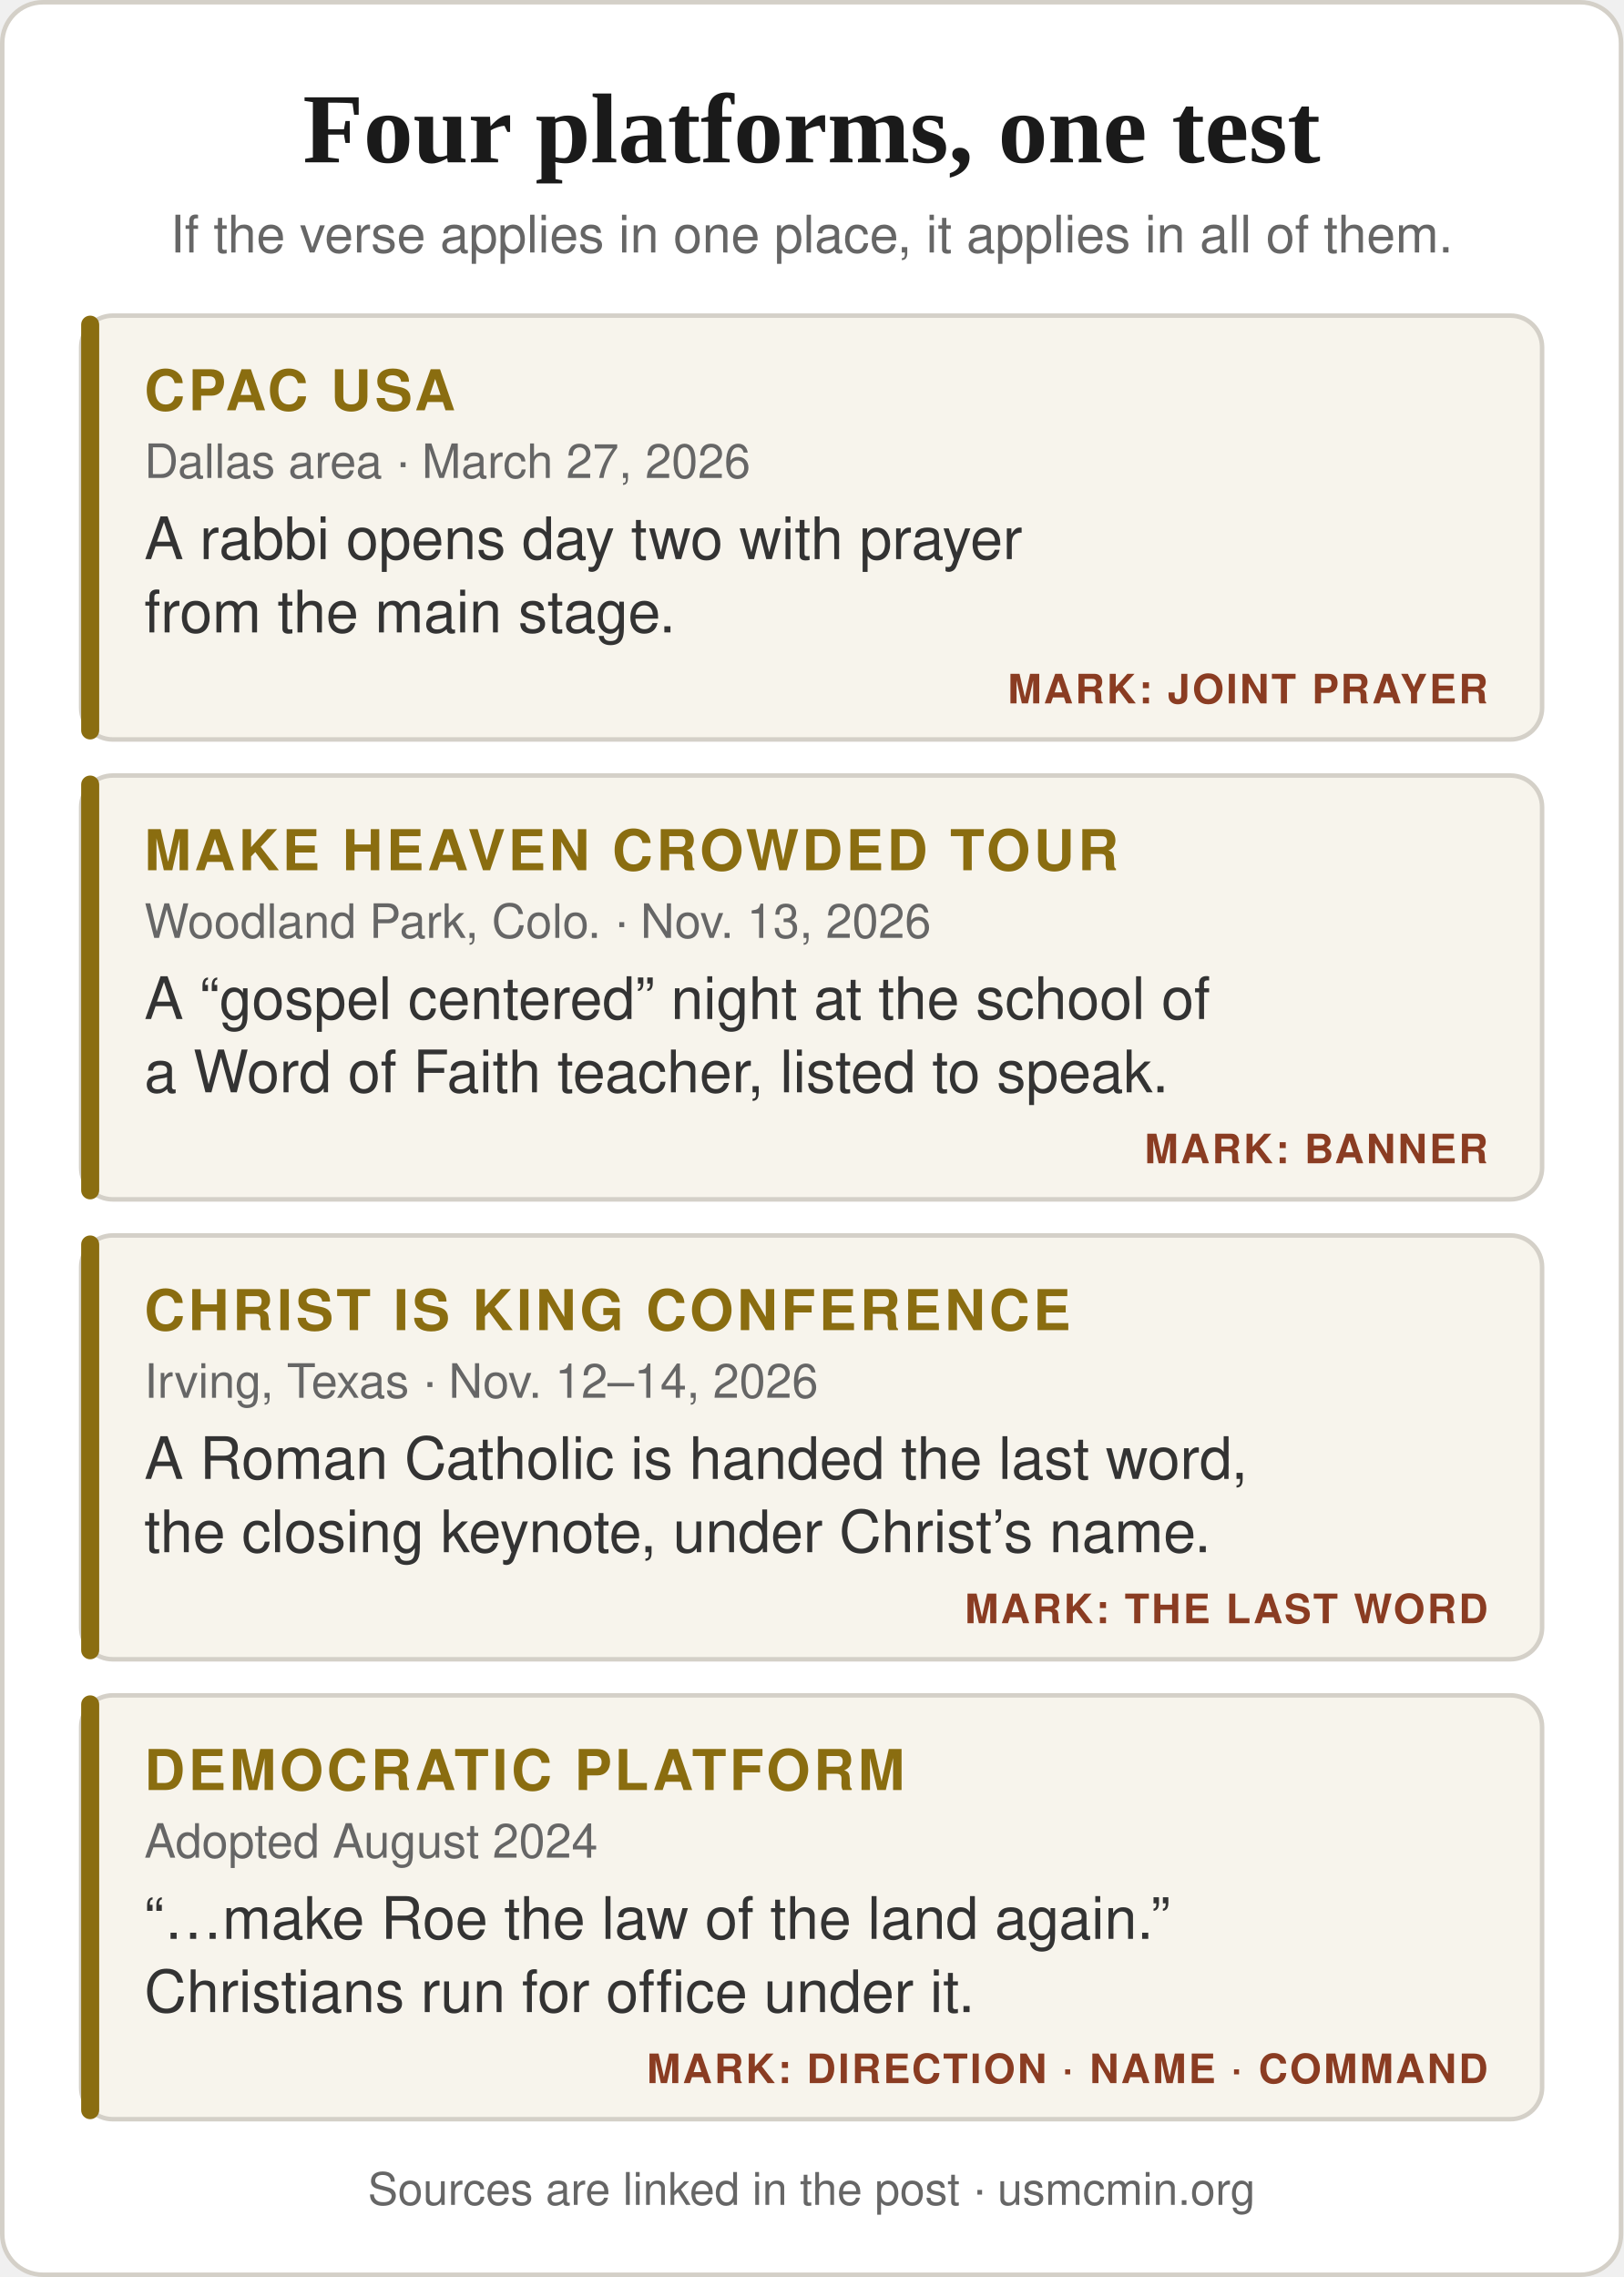
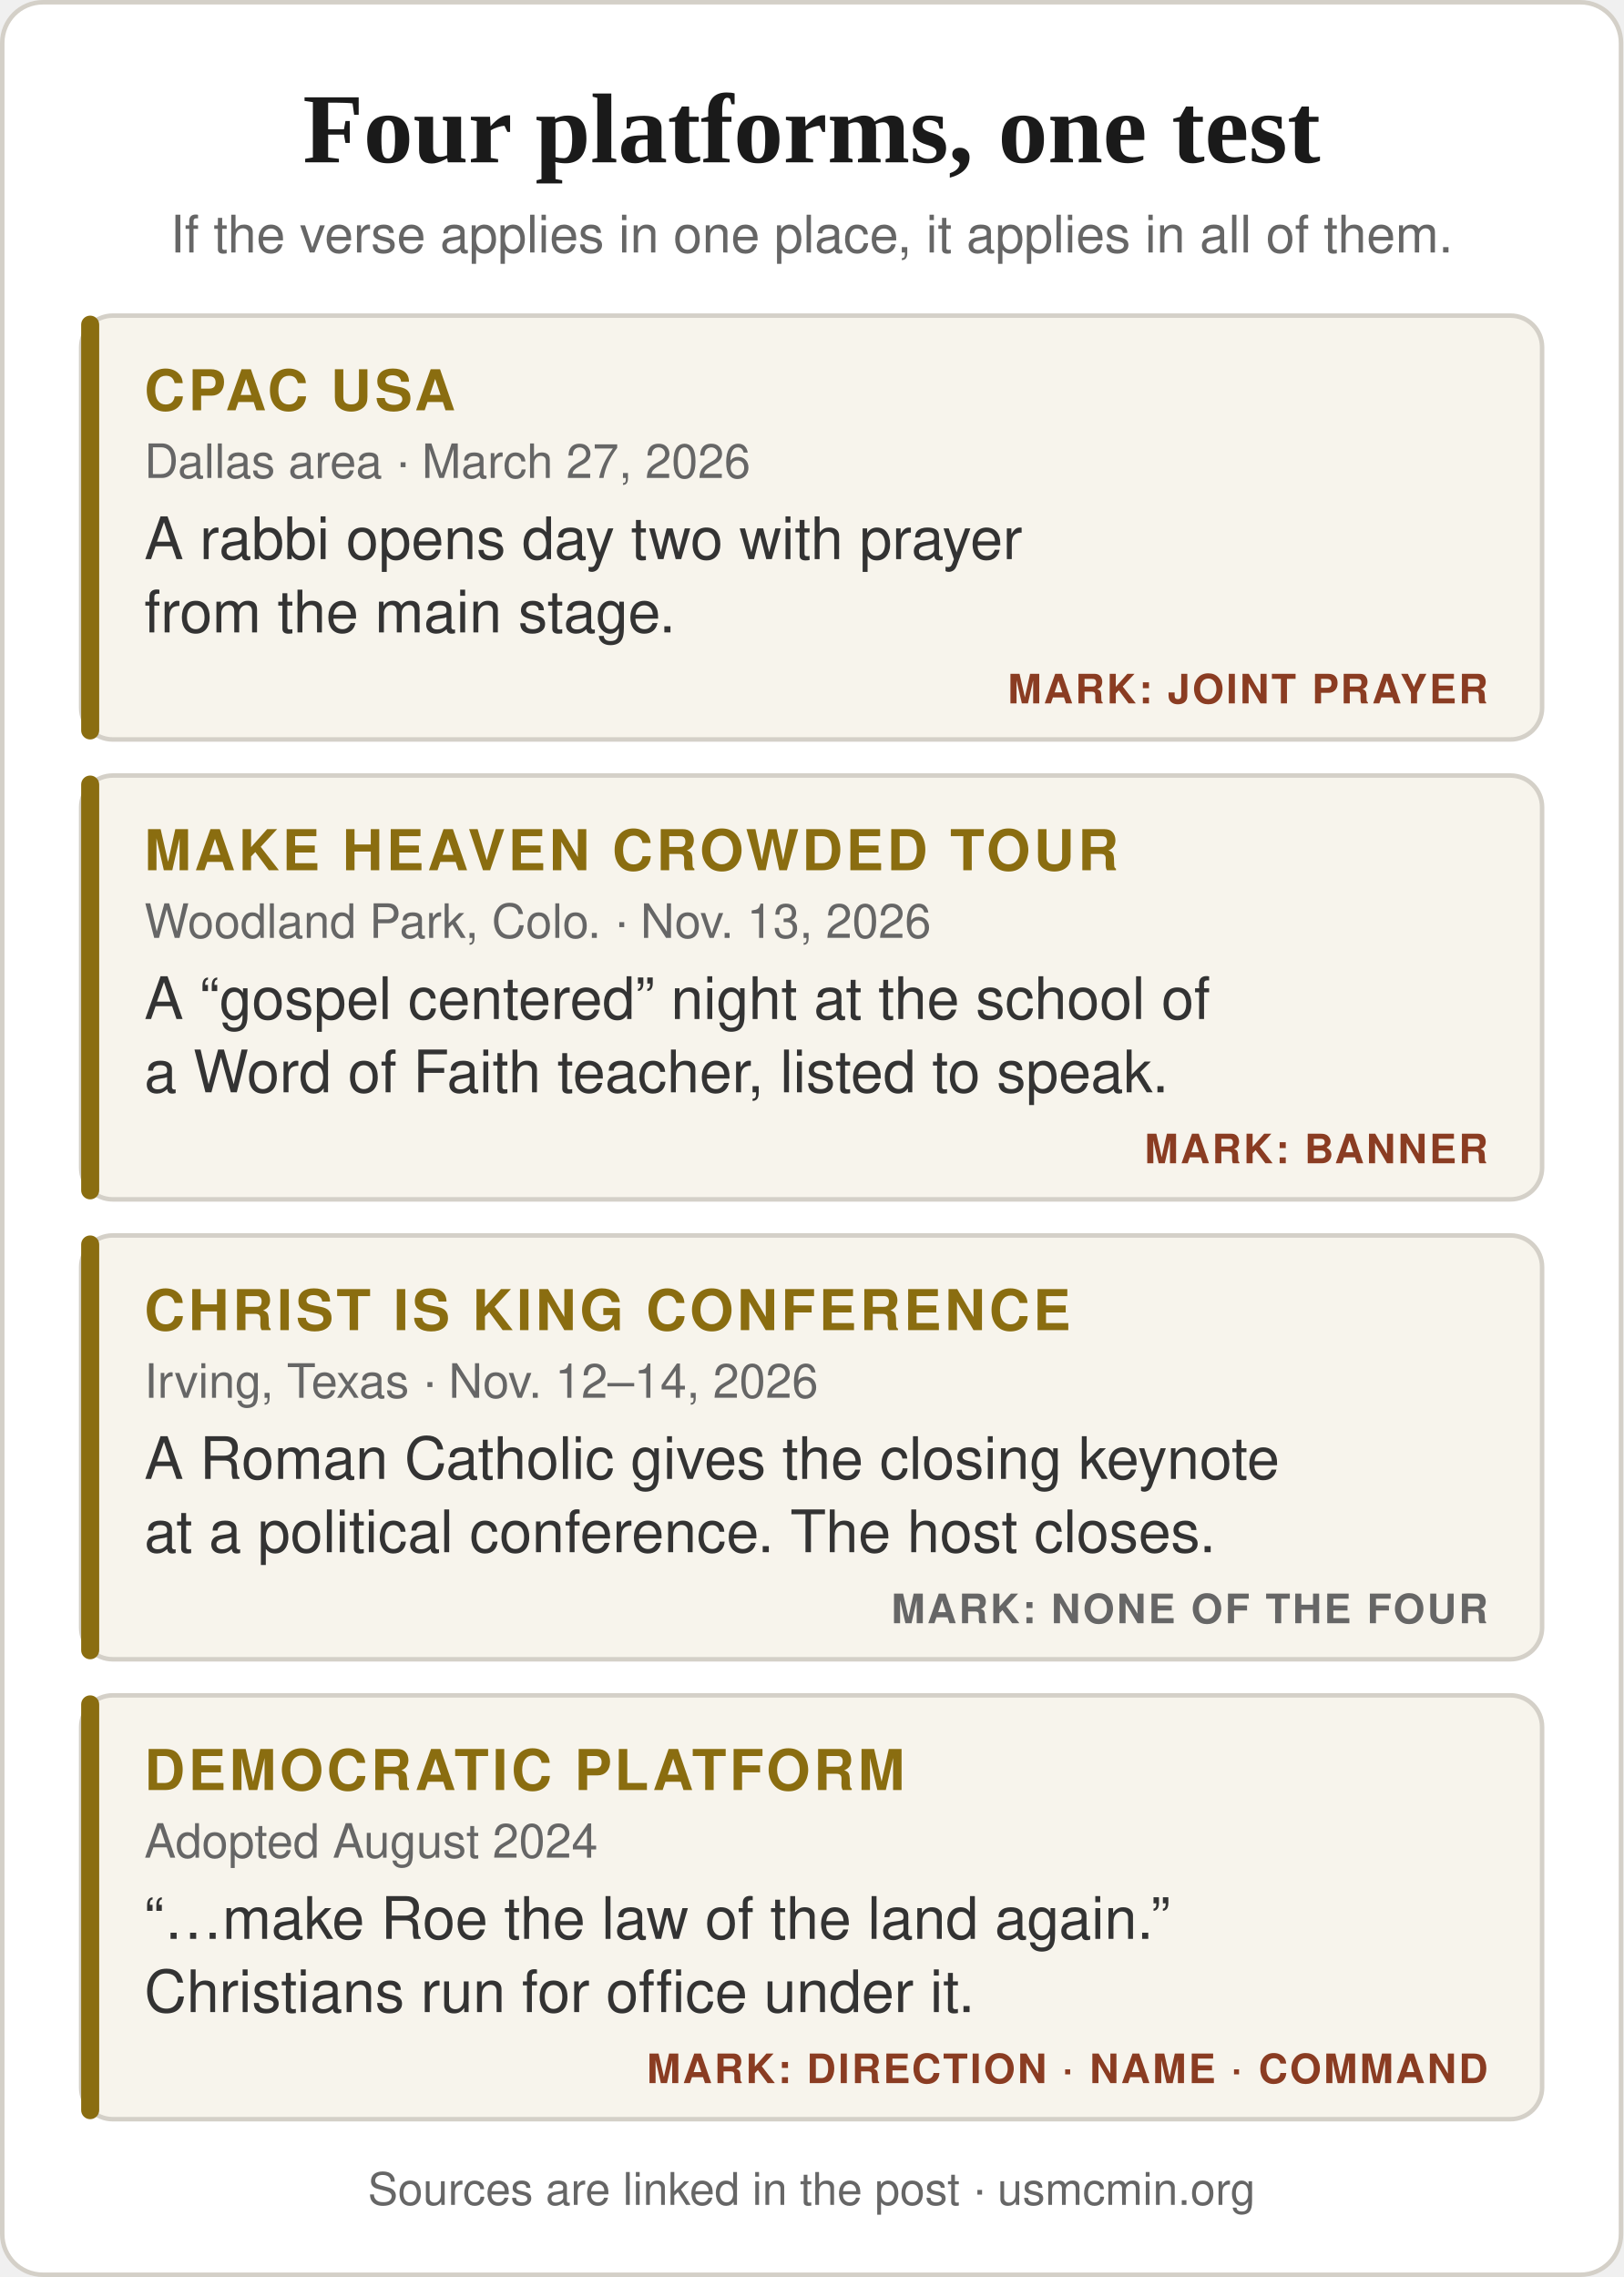
<svg xmlns="http://www.w3.org/2000/svg" viewBox="0 0 720 1010" width="720" height="1010" role="img" aria-labelledby="t d">
  <rect x="1" y="1" width="718" height="1008" rx="18" fill="#ffffff" stroke="#d4d0c8" stroke-width="2" />
  <text x="360" y="72" font-family="Georgia, 'Times New Roman', serif" font-size="44" font-weight="700" fill="#1a1a1a" text-anchor="middle">Four platforms, one test</text>
  <text x="360" y="112" font-family="-apple-system, 'Helvetica Neue', Helvetica, Arial, sans-serif" font-size="23" font-weight="400" fill="#666666" text-anchor="middle">If the verse applies in one place, it applies in all of them.</text>
  <rect x="36" y="140" width="648" height="188" rx="14" fill="#F7F4EC" stroke="#d4d0c8" stroke-width="2" />
  <rect x="36" y="140" width="8" height="188" rx="4" fill="#8a6d10" />
  <text x="64" y="182" font-family="-apple-system, 'Helvetica Neue', Helvetica, Arial, sans-serif" font-size="25" font-weight="700" fill="#8a6d10" text-anchor="start" letter-spacing="1.5">CPAC USA</text>
  <text x="64" y="212" font-family="-apple-system, 'Helvetica Neue', Helvetica, Arial, sans-serif" font-size="21" font-weight="400" fill="#666666" text-anchor="start">Dallas area · March 27, 2026</text>
  <text x="64" y="248.0" font-family="-apple-system, 'Helvetica Neue', Helvetica, Arial, sans-serif" font-size="26" font-weight="400" fill="#333333" text-anchor="start">A rabbi opens day two with prayer</text>
  <text x="64" y="280.5" font-family="-apple-system, 'Helvetica Neue', Helvetica, Arial, sans-serif" font-size="26" font-weight="400" fill="#333333" text-anchor="start">from the main stage.</text>
  <text x="660" y="312" font-family="-apple-system, 'Helvetica Neue', Helvetica, Arial, sans-serif" font-size="18" font-weight="700" fill="#8a3c22" text-anchor="end" letter-spacing="1">MARK: JOINT PRAYER</text>
  <rect x="36" y="344" width="648" height="188" rx="14" fill="#F7F4EC" stroke="#d4d0c8" stroke-width="2" />
  <rect x="36" y="344" width="8" height="188" rx="4" fill="#8a6d10" />
  <text x="64" y="386" font-family="-apple-system, 'Helvetica Neue', Helvetica, Arial, sans-serif" font-size="25" font-weight="700" fill="#8a6d10" text-anchor="start" letter-spacing="1.5">MAKE HEAVEN CROWDED TOUR</text>
  <text x="64" y="416" font-family="-apple-system, 'Helvetica Neue', Helvetica, Arial, sans-serif" font-size="21" font-weight="400" fill="#666666" text-anchor="start">Woodland Park, Colo. · Nov. 13, 2026</text>
  <text x="64" y="452.0" font-family="-apple-system, 'Helvetica Neue', Helvetica, Arial, sans-serif" font-size="26" font-weight="400" fill="#333333" text-anchor="start">A “gospel centered” night at the school of</text>
  <text x="64" y="484.5" font-family="-apple-system, 'Helvetica Neue', Helvetica, Arial, sans-serif" font-size="26" font-weight="400" fill="#333333" text-anchor="start">a Word of Faith teacher, listed to speak.</text>
  <text x="660" y="516" font-family="-apple-system, 'Helvetica Neue', Helvetica, Arial, sans-serif" font-size="18" font-weight="700" fill="#8a3c22" text-anchor="end" letter-spacing="1">MARK: BANNER</text>
  <rect x="36" y="548" width="648" height="188" rx="14" fill="#F7F4EC" stroke="#d4d0c8" stroke-width="2" />
  <rect x="36" y="548" width="8" height="188" rx="4" fill="#8a6d10" />
  <text x="64" y="590" font-family="-apple-system, 'Helvetica Neue', Helvetica, Arial, sans-serif" font-size="25" font-weight="700" fill="#8a6d10" text-anchor="start" letter-spacing="1.5">CHRIST IS KING CONFERENCE</text>
  <text x="64" y="620" font-family="-apple-system, 'Helvetica Neue', Helvetica, Arial, sans-serif" font-size="21" font-weight="400" fill="#666666" text-anchor="start">Irving, Texas · Nov. 12–14, 2026</text>
-   <text x="64" y="656.0" font-family="-apple-system, 'Helvetica Neue', Helvetica, Arial, sans-serif" font-size="26" font-weight="400" fill="#333333" text-anchor="start">A Roman Catholic is handed the last word,</text>
-   <text x="64" y="688.5" font-family="-apple-system, 'Helvetica Neue', Helvetica, Arial, sans-serif" font-size="26" font-weight="400" fill="#333333" text-anchor="start">the closing keynote, under Christ’s name.</text>
-   <text x="660" y="720" font-family="-apple-system, 'Helvetica Neue', Helvetica, Arial, sans-serif" font-size="18" font-weight="700" fill="#8a3c22" text-anchor="end" letter-spacing="1">MARK: THE LAST WORD</text>
+   <text x="64" y="656.0" font-family="-apple-system, 'Helvetica Neue', Helvetica, Arial, sans-serif" font-size="26" font-weight="400" fill="#333333" text-anchor="start">A Roman Catholic gives the closing keynote</text>
+   <text x="64" y="688.5" font-family="-apple-system, 'Helvetica Neue', Helvetica, Arial, sans-serif" font-size="26" font-weight="400" fill="#333333" text-anchor="start">at a political conference. The host closes.</text>
+   <text x="660" y="720" font-family="-apple-system, 'Helvetica Neue', Helvetica, Arial, sans-serif" font-size="18" font-weight="700" fill="#666666" text-anchor="end" letter-spacing="1">MARK: NONE OF THE FOUR</text>
  <rect x="36" y="752" width="648" height="188" rx="14" fill="#F7F4EC" stroke="#d4d0c8" stroke-width="2" />
  <rect x="36" y="752" width="8" height="188" rx="4" fill="#8a6d10" />
  <text x="64" y="794" font-family="-apple-system, 'Helvetica Neue', Helvetica, Arial, sans-serif" font-size="25" font-weight="700" fill="#8a6d10" text-anchor="start" letter-spacing="1.5">DEMOCRATIC PLATFORM</text>
  <text x="64" y="824" font-family="-apple-system, 'Helvetica Neue', Helvetica, Arial, sans-serif" font-size="21" font-weight="400" fill="#666666" text-anchor="start">Adopted August 2024</text>
  <text x="64" y="860.0" font-family="-apple-system, 'Helvetica Neue', Helvetica, Arial, sans-serif" font-size="26" font-weight="400" fill="#333333" text-anchor="start">“…make Roe the law of the land again.”</text>
  <text x="64" y="892.5" font-family="-apple-system, 'Helvetica Neue', Helvetica, Arial, sans-serif" font-size="26" font-weight="400" fill="#333333" text-anchor="start">Christians run for office under it.</text>
  <text x="660" y="924" font-family="-apple-system, 'Helvetica Neue', Helvetica, Arial, sans-serif" font-size="18" font-weight="700" fill="#8a3c22" text-anchor="end" letter-spacing="1">MARK: DIRECTION · NAME · COMMAND</text>
  <text x="360" y="978" font-family="-apple-system, 'Helvetica Neue', Helvetica, Arial, sans-serif" font-size="20" font-weight="400" fill="#666666" text-anchor="middle">Sources are linked in the post  ·  usmcmin.org</text>
</svg>
